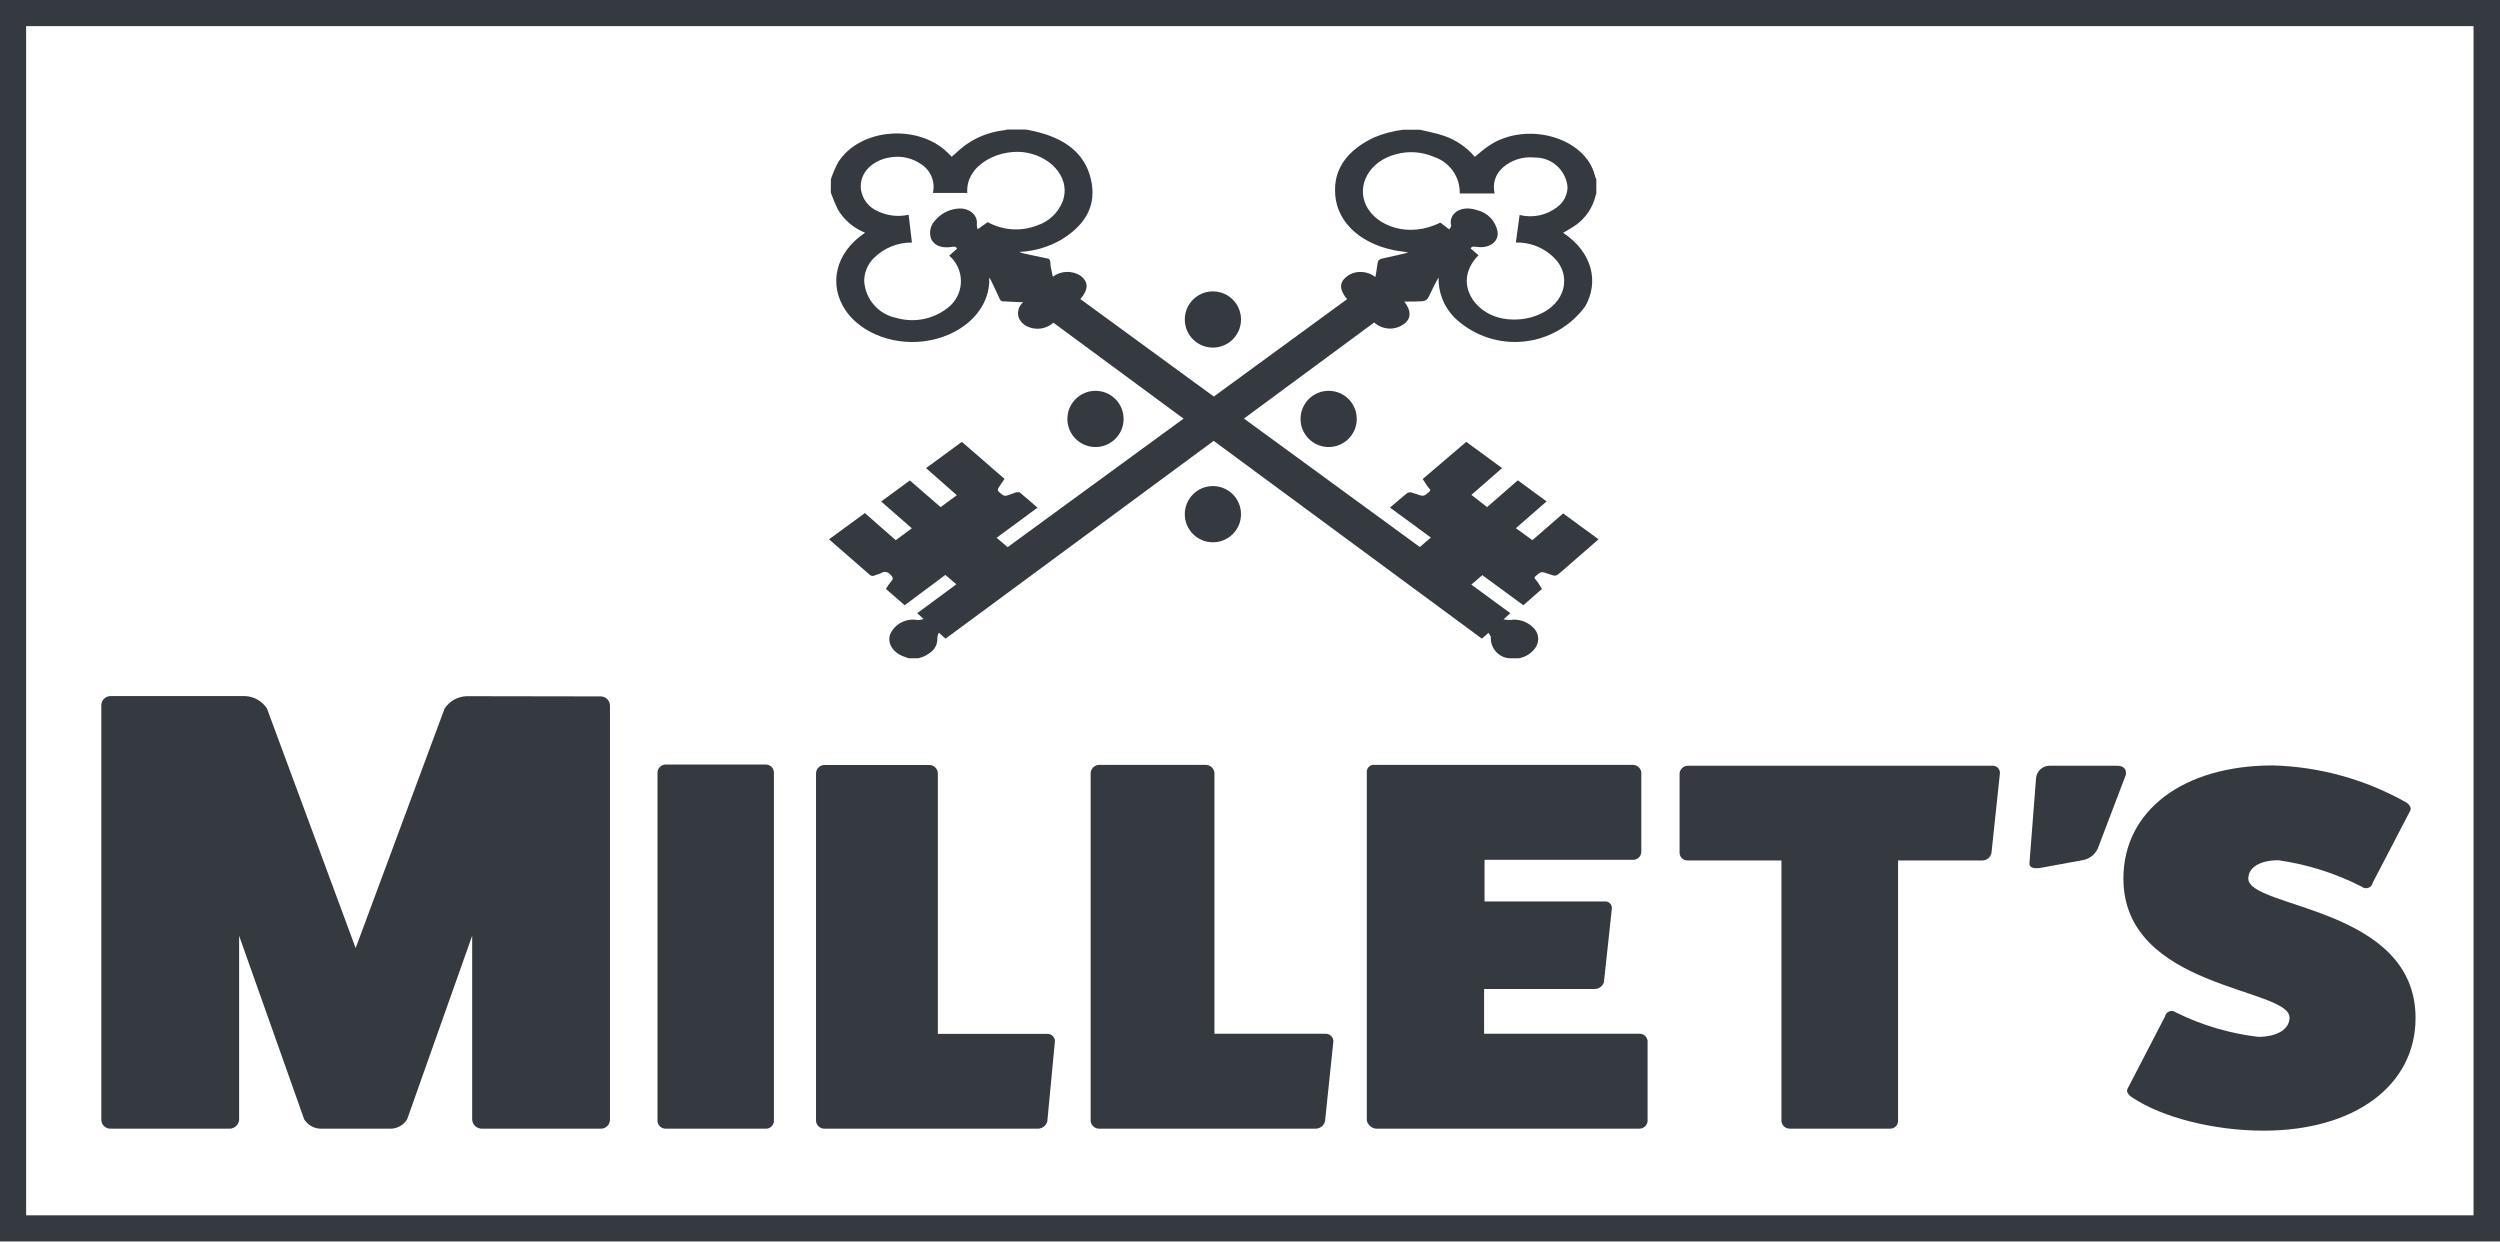
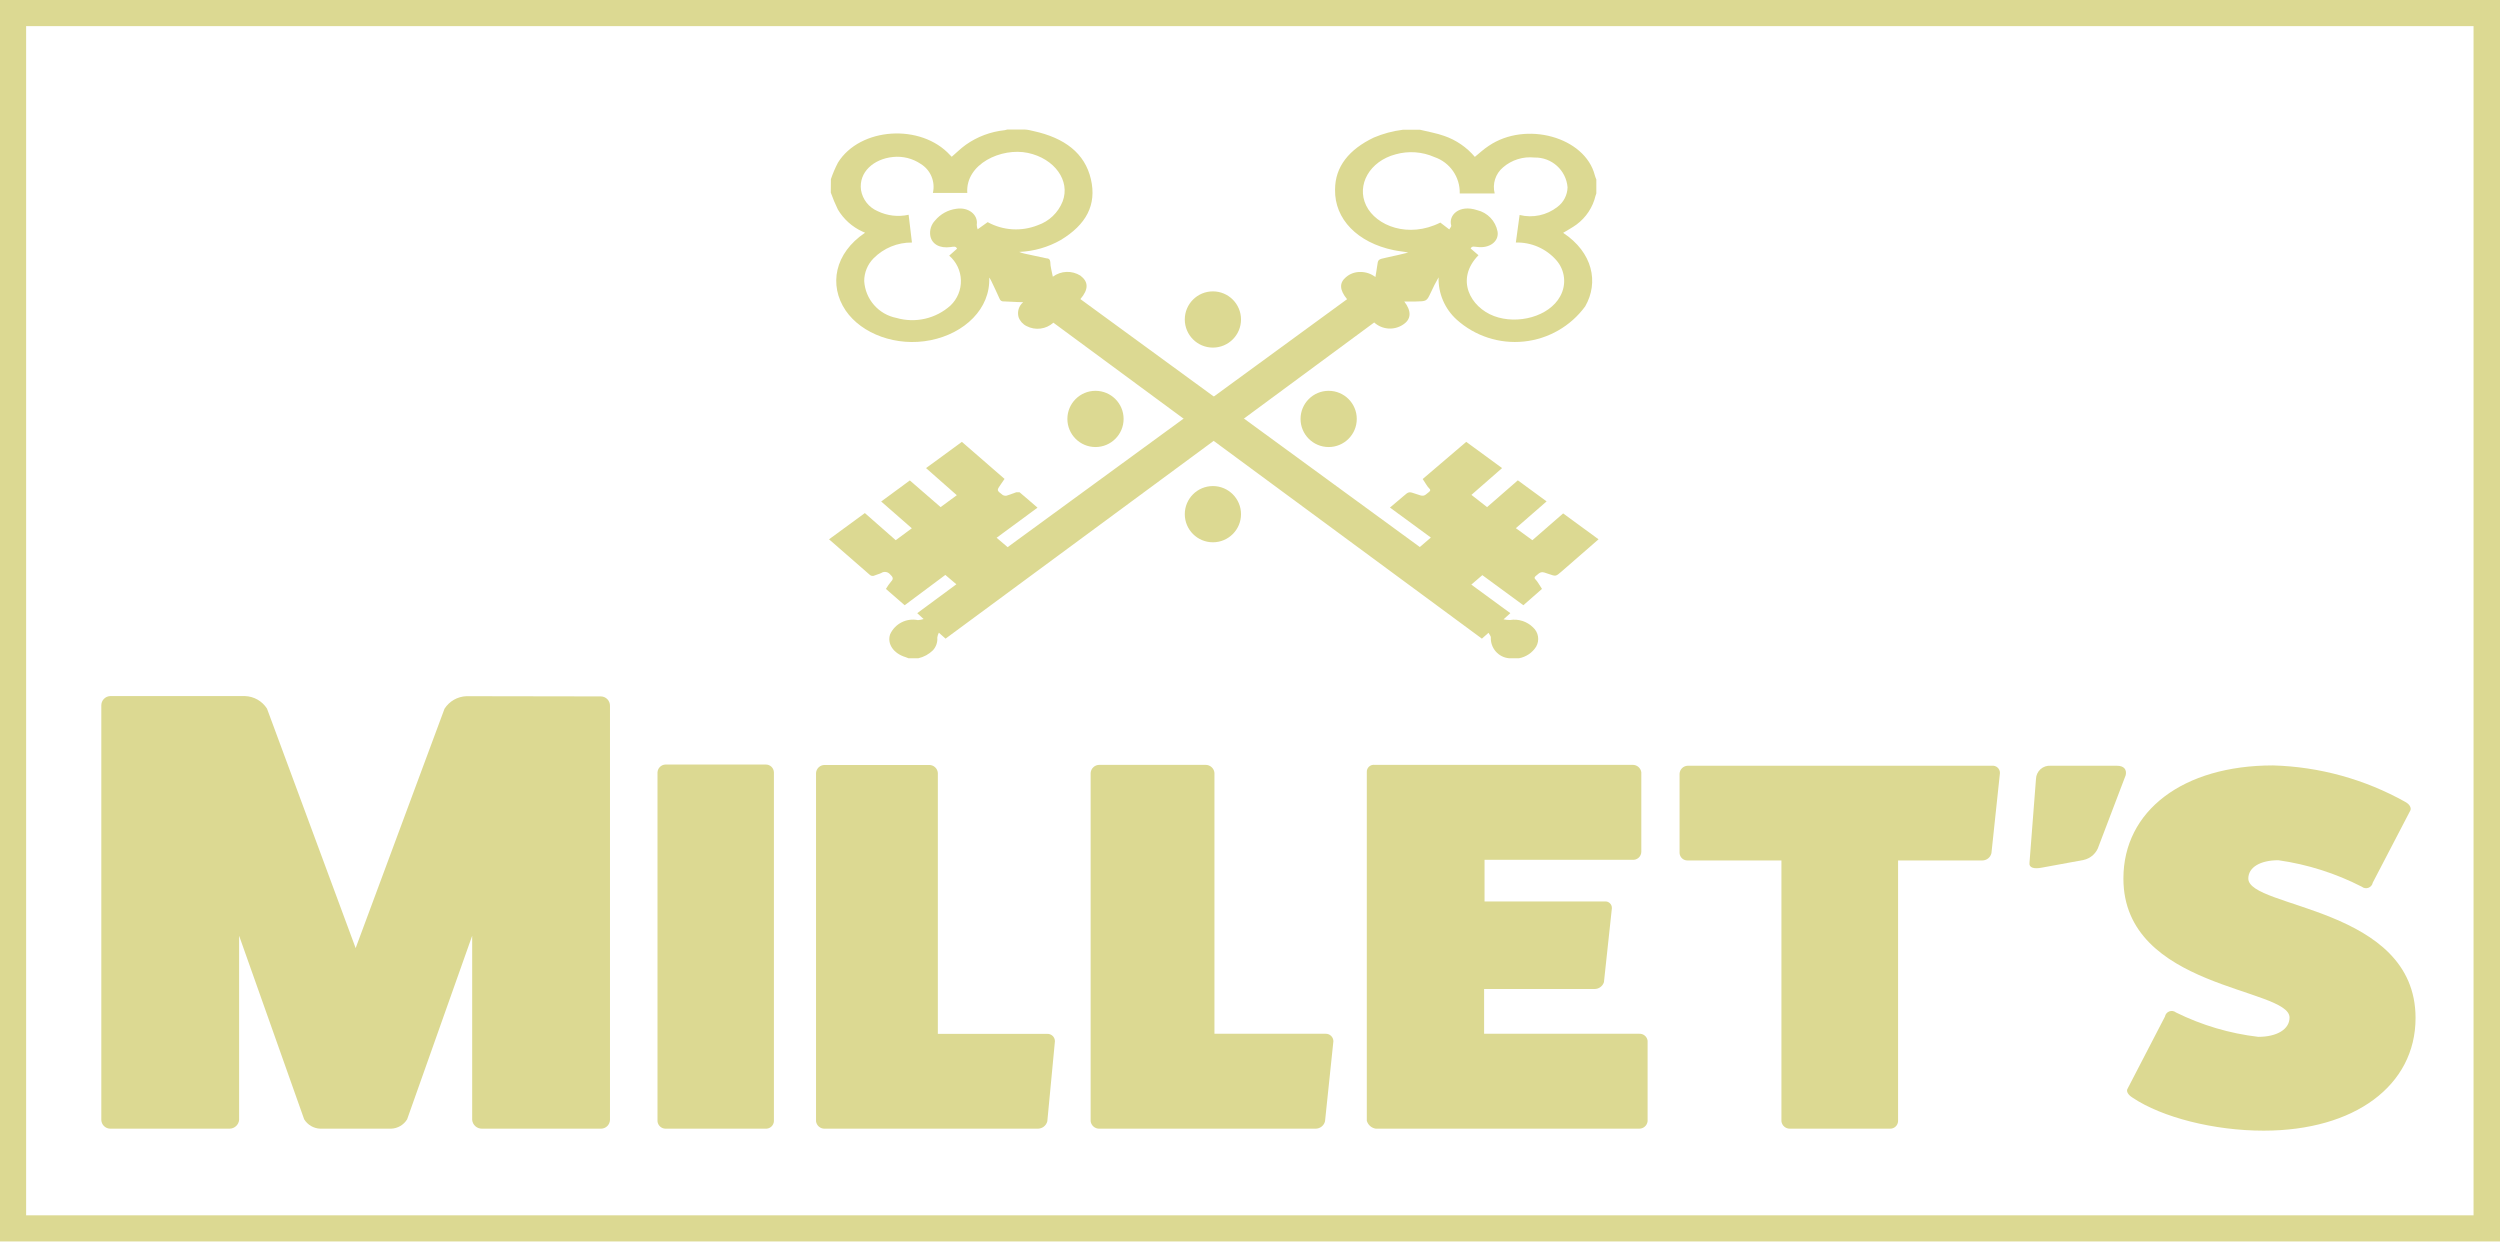
<svg xmlns="http://www.w3.org/2000/svg" viewBox="0 0 226.77 112.61">
  <defs>
-     <style>.cls-1{fill:#343a40;}</style>
+     <style>.cls-1{fill:#dcd992;}</style>
  </defs>
  <g id="Ebene_2" data-name="Ebene 2">
    <g id="logo_parts" data-name="logo parts">
      <path class="cls-1" d="M54.51,63.17a.84.84,0,0,1,.82.86v37.56a.82.82,0,0,1-.82.79H43.71a.88.88,0,0,1-.88-.79V84.88l-5.9,16.65a1.77,1.77,0,0,1-1.46.85H29.05a1.79,1.79,0,0,1-1.46-.85l-5.9-16.65v16.71a.88.88,0,0,1-.87.79H10a.82.82,0,0,1-.81-.79V64a.84.84,0,0,1,.81-.86H22.22a2.46,2.46,0,0,1,2,1.14L32.26,86l8.06-21.71a2.47,2.47,0,0,1,2-1.14Z" />
      <path class="cls-1" d="M69.43,69.35a.73.73,0,0,1,.77.71v31.65a.72.72,0,0,1-.77.67H60.36a.74.74,0,0,1-.72-.67V70.06a.75.75,0,0,1,.72-.71Z" />
      <path class="cls-1" d="M95,93.78a.67.67,0,0,1,.69.67L95,101.71a.89.89,0,0,1-.86.67H74.82a.77.77,0,0,1-.8-.67V70.11a.78.78,0,0,1,.8-.72h9.45a.78.78,0,0,1,.8.72V93.78Z" />
      <path class="cls-1" d="M120.24,93.77a.69.69,0,0,1,.71.67l-.76,7.27a.88.88,0,0,1-.87.67H99.74a.78.78,0,0,1-.81-.67V70.1a.79.79,0,0,1,.81-.72h9.6a.8.8,0,0,1,.82.72V93.77Z" />
      <path class="cls-1" d="M148.68,93.77a.73.73,0,0,1,.77.63v7.31a.76.76,0,0,1-.77.67H124.8a1,1,0,0,1-.82-.72V70.05a.63.63,0,0,1,.72-.67h23.36a.78.78,0,0,1,.82.67v7.23a.74.74,0,0,1-.82.71h-13.4v3.78h10.89a.59.59,0,0,1,.66.62l-.72,6.7a.89.89,0,0,1-.87.62h-10v4.06Z" />
      <path class="cls-1" d="M180.69,69.46a.65.65,0,0,1,.72.67l-.77,7.25a.85.85,0,0,1-.82.67h-7.65v23.66a.71.71,0,0,1-.72.67h-9.09a.76.76,0,0,1-.77-.67V78.05h-8.52a.71.71,0,0,1-.72-.67v-7.2a.76.76,0,0,1,.72-.72Z" />
      <path class="cls-1" d="M184.68,70.66a1.24,1.24,0,0,1,1.35-1.2l6,0c.62,0,.9.33.79.85l-2.44,6.41a1.86,1.86,0,0,1-1.4,1.29l-3.76.69c-.73.15-1.19,0-1.13-.43Z" />
      <path class="cls-1" d="M196.38,92.21a.62.62,0,0,1,1-.37,22.87,22.87,0,0,0,7.46,2.21c1.71,0,2.84-.69,2.84-1.75,0-2.72-15.07-2.58-15.07-12.61,0-6.16,5.42-10.26,13.57-10.26a26.07,26.07,0,0,1,12,3.31c.43.23.59.6.43.83l-3.38,6.49a.62.62,0,0,1-1,.37,24,24,0,0,0-7.56-2.4c-1.66,0-2.73.65-2.73,1.66,0,2.72,15.17,2.53,15.17,12.65,0,6.12-5.52,10.22-13.78,10.22-4.5,0-9.22-1.2-11.9-3-.43-.27-.59-.6-.43-.83Z" />
      <circle class="cls-1" cx="99.37" cy="38" r="2.55" />
      <circle class="cls-1" cx="120.52" cy="38" r="2.55" />
      <circle class="cls-1" cx="110.02" cy="46.64" r="2.55" />
      <circle class="cls-1" cx="110.02" cy="28.98" r="2.55" />
      <path class="cls-1" d="M75.37,16.25a10.4,10.4,0,0,1,.64-1.5c2-3.21,7.53-3.57,10.17-.68l.15.15c.43-.37.82-.76,1.28-1.09a7.43,7.43,0,0,1,3.52-1.32l.24-.06h1.56c.27,0,.55.08.82.14,2.82.62,4.65,2,5.2,4.35s-.43,4.14-2.73,5.53a8.31,8.31,0,0,1-3.77,1.08,2.47,2.47,0,0,0,.46.15l2,.43c.22,0,.34.11.36.33,0,.44.15.88.23,1.34A2.22,2.22,0,0,1,98,25c.74.56.76,1.24,0,2.13l30.79,22.49,1-.86-3.71-2.72L127.31,45c.48-.42.49-.42,1.15-.19s.67.24,1.17-.19c.13-.11.15-.2,0-.33s-.38-.55-.58-.84L133,40.08l3.25,2.38-2.78,2.43L134.89,46l2.79-2.43,2.61,1.91-2.79,2.43L139,49l2.79-2.43L145,48.92l-3.39,2.95c-.48.42-.49.42-1.14.19s-.68-.24-1.17.19c-.13.12-.14.2,0,.33s.38.55.57.84l-1.69,1.48-3.72-2.73-1,.86L137,55.62l-.62.56a3,3,0,0,0,.59.06,2.42,2.42,0,0,1,2.09.67,1.41,1.41,0,0,1,.28,1.75,2.34,2.34,0,0,1-1.56,1.05h-.89a.07.07,0,0,0,0,0,1.82,1.82,0,0,1-1.66-1.9c0-.11-.11-.23-.21-.41l-.6.53L95.55,29.27a2.15,2.15,0,0,1-2.43.31,1.45,1.45,0,0,1-.73-.82,1.31,1.31,0,0,1,.42-1.35c-.63,0-1.19-.06-1.75-.07a.36.36,0,0,1-.39-.24c-.24-.55-.51-1.1-.77-1.65a1.53,1.53,0,0,0-.17-.27c.12,2.82-2.23,5.06-5.32,5.68s-6.25-.57-7.7-2.69c-1.56-2.31-1-5.21,1.76-7.06v0L78.22,21A5,5,0,0,1,76,19a14.55,14.55,0,0,1-.64-1.53ZM82.72,22a4.83,4.83,0,0,0-3.48,1.43,2.94,2.94,0,0,0-.85,2.06,3.63,3.63,0,0,0,2.93,3.35,5.18,5.18,0,0,0,4.9-1.13,3.05,3.05,0,0,0-.12-4.52l.71-.63c-.1-.26-.35-.18-.57-.15-1,.14-1.7-.26-1.85-1A1.62,1.62,0,0,1,84.82,20a3,3,0,0,1,1.92-1.06c1.11-.18,2,.54,1.86,1.44a1.22,1.22,0,0,0,.08.42l.91-.65a5.33,5.33,0,0,0,4.54.28,3.72,3.72,0,0,0,2.26-2.16c.72-1.89-.75-3.89-3.15-4.4s-5.68,1-5.5,3.63H84.62a2.44,2.44,0,0,0-1.1-2.63A3.78,3.78,0,0,0,81,14.24c-1.73.17-3.12,1.36-2.9,3a2.54,2.54,0,0,0,1.5,1.91,4.3,4.3,0,0,0,2.82.33Z" />
      <path class="cls-1" d="M82.41,59.71l-.26-.1c-1.1-.33-1.7-1.21-1.41-2.07a2.27,2.27,0,0,1,2.52-1.29,2,2,0,0,0,.52-.1l-.58-.53L86.75,53l-1-.85L82.06,54.9l-1.7-1.48a4.86,4.86,0,0,1,.48-.68c.25-.26.13-.42-.11-.65a.61.61,0,0,0-.8-.11c-.18.09-.39.13-.57.21a.4.4,0,0,1-.5-.08l-2.1-1.83L75.2,48.92l3.25-2.38L81.25,49l1.46-1.08-2.78-2.43,2.6-1.91L85.32,46l1.47-1.08L84,42.46l3.25-2.38,3.87,3.36-.35.51c-.37.53-.37.53.18.95a.54.54,0,0,0,.36.06c.3-.09.58-.21.88-.31.09,0,.25,0,.29,0,.55.46,1.09.93,1.63,1.4l-3.71,2.73,1,.85,30.79-22.49c-.69-.84-.72-1.48-.1-2a1.94,1.94,0,0,1,1.3-.47,2.2,2.2,0,0,1,1.37.46c.06-.36.12-.68.16-1,.08-.6.08-.6.82-.76s1.36-.3,2-.46c-.46-.1-.9-.13-1.32-.22-3.28-.68-5.37-2.81-5.32-5.49,0-2.09,1.28-3.65,3.51-4.72a9.81,9.81,0,0,1,2.64-.71h1.56c.73.18,1.5.31,2.2.56a6.35,6.35,0,0,1,2.77,1.9c.42-.34.81-.71,1.26-1,3.37-2.29,8.73-.8,9.62,2.66a3,3,0,0,0,.14.39v1.24c0,.08-.05.15-.07.23A4.55,4.55,0,0,1,143,20.37c-.37.27-.8.5-1.21.75,2.69,1.78,3.25,4.49,2,6.67A7.9,7.9,0,0,1,132.14,29a5,5,0,0,1-1.65-3.84,15.64,15.64,0,0,0-.72,1.41c-.36.76-.36.76-1.39.78h-1c.68.89.63,1.62-.12,2.1a2.13,2.13,0,0,1-2.61-.2L85.77,57.93l-.61-.54a1.37,1.37,0,0,0-.14.44,1.51,1.51,0,0,1-.4,1.16,2.75,2.75,0,0,1-1.32.72Zm49.05-38.9c.08-.14.2-.26.18-.35-.28-.92.71-1.94,2.34-1.4A2.46,2.46,0,0,1,135.84,21c.15.9-.73,1.55-1.84,1.4-.22,0-.47-.13-.6.14l.71.61c-2.14,2.19-.72,4.72,1.41,5.52s5,.05,6-1.79a2.85,2.85,0,0,0-.37-3.3A4.71,4.71,0,0,0,137.5,22l.34-2.5a4,4,0,0,0,3.43-.73,2.29,2.29,0,0,0,.92-1.78,2.94,2.94,0,0,0-3-2.7,3.75,3.75,0,0,0-2.85.89,2.33,2.33,0,0,0-.76,2.37h-3.17a3.39,3.39,0,0,0-2.29-3.3,5.21,5.21,0,0,0-3.53-.25c-2.35.62-3.57,2.78-2.67,4.64s3.85,3,6.73,1.55Z" />
      <path class="cls-1" d="M226.77,112.61H0V0H226.77ZM2.37,110.24h222V2.37H2.37Z" />
    </g>
  </g>
</svg>
